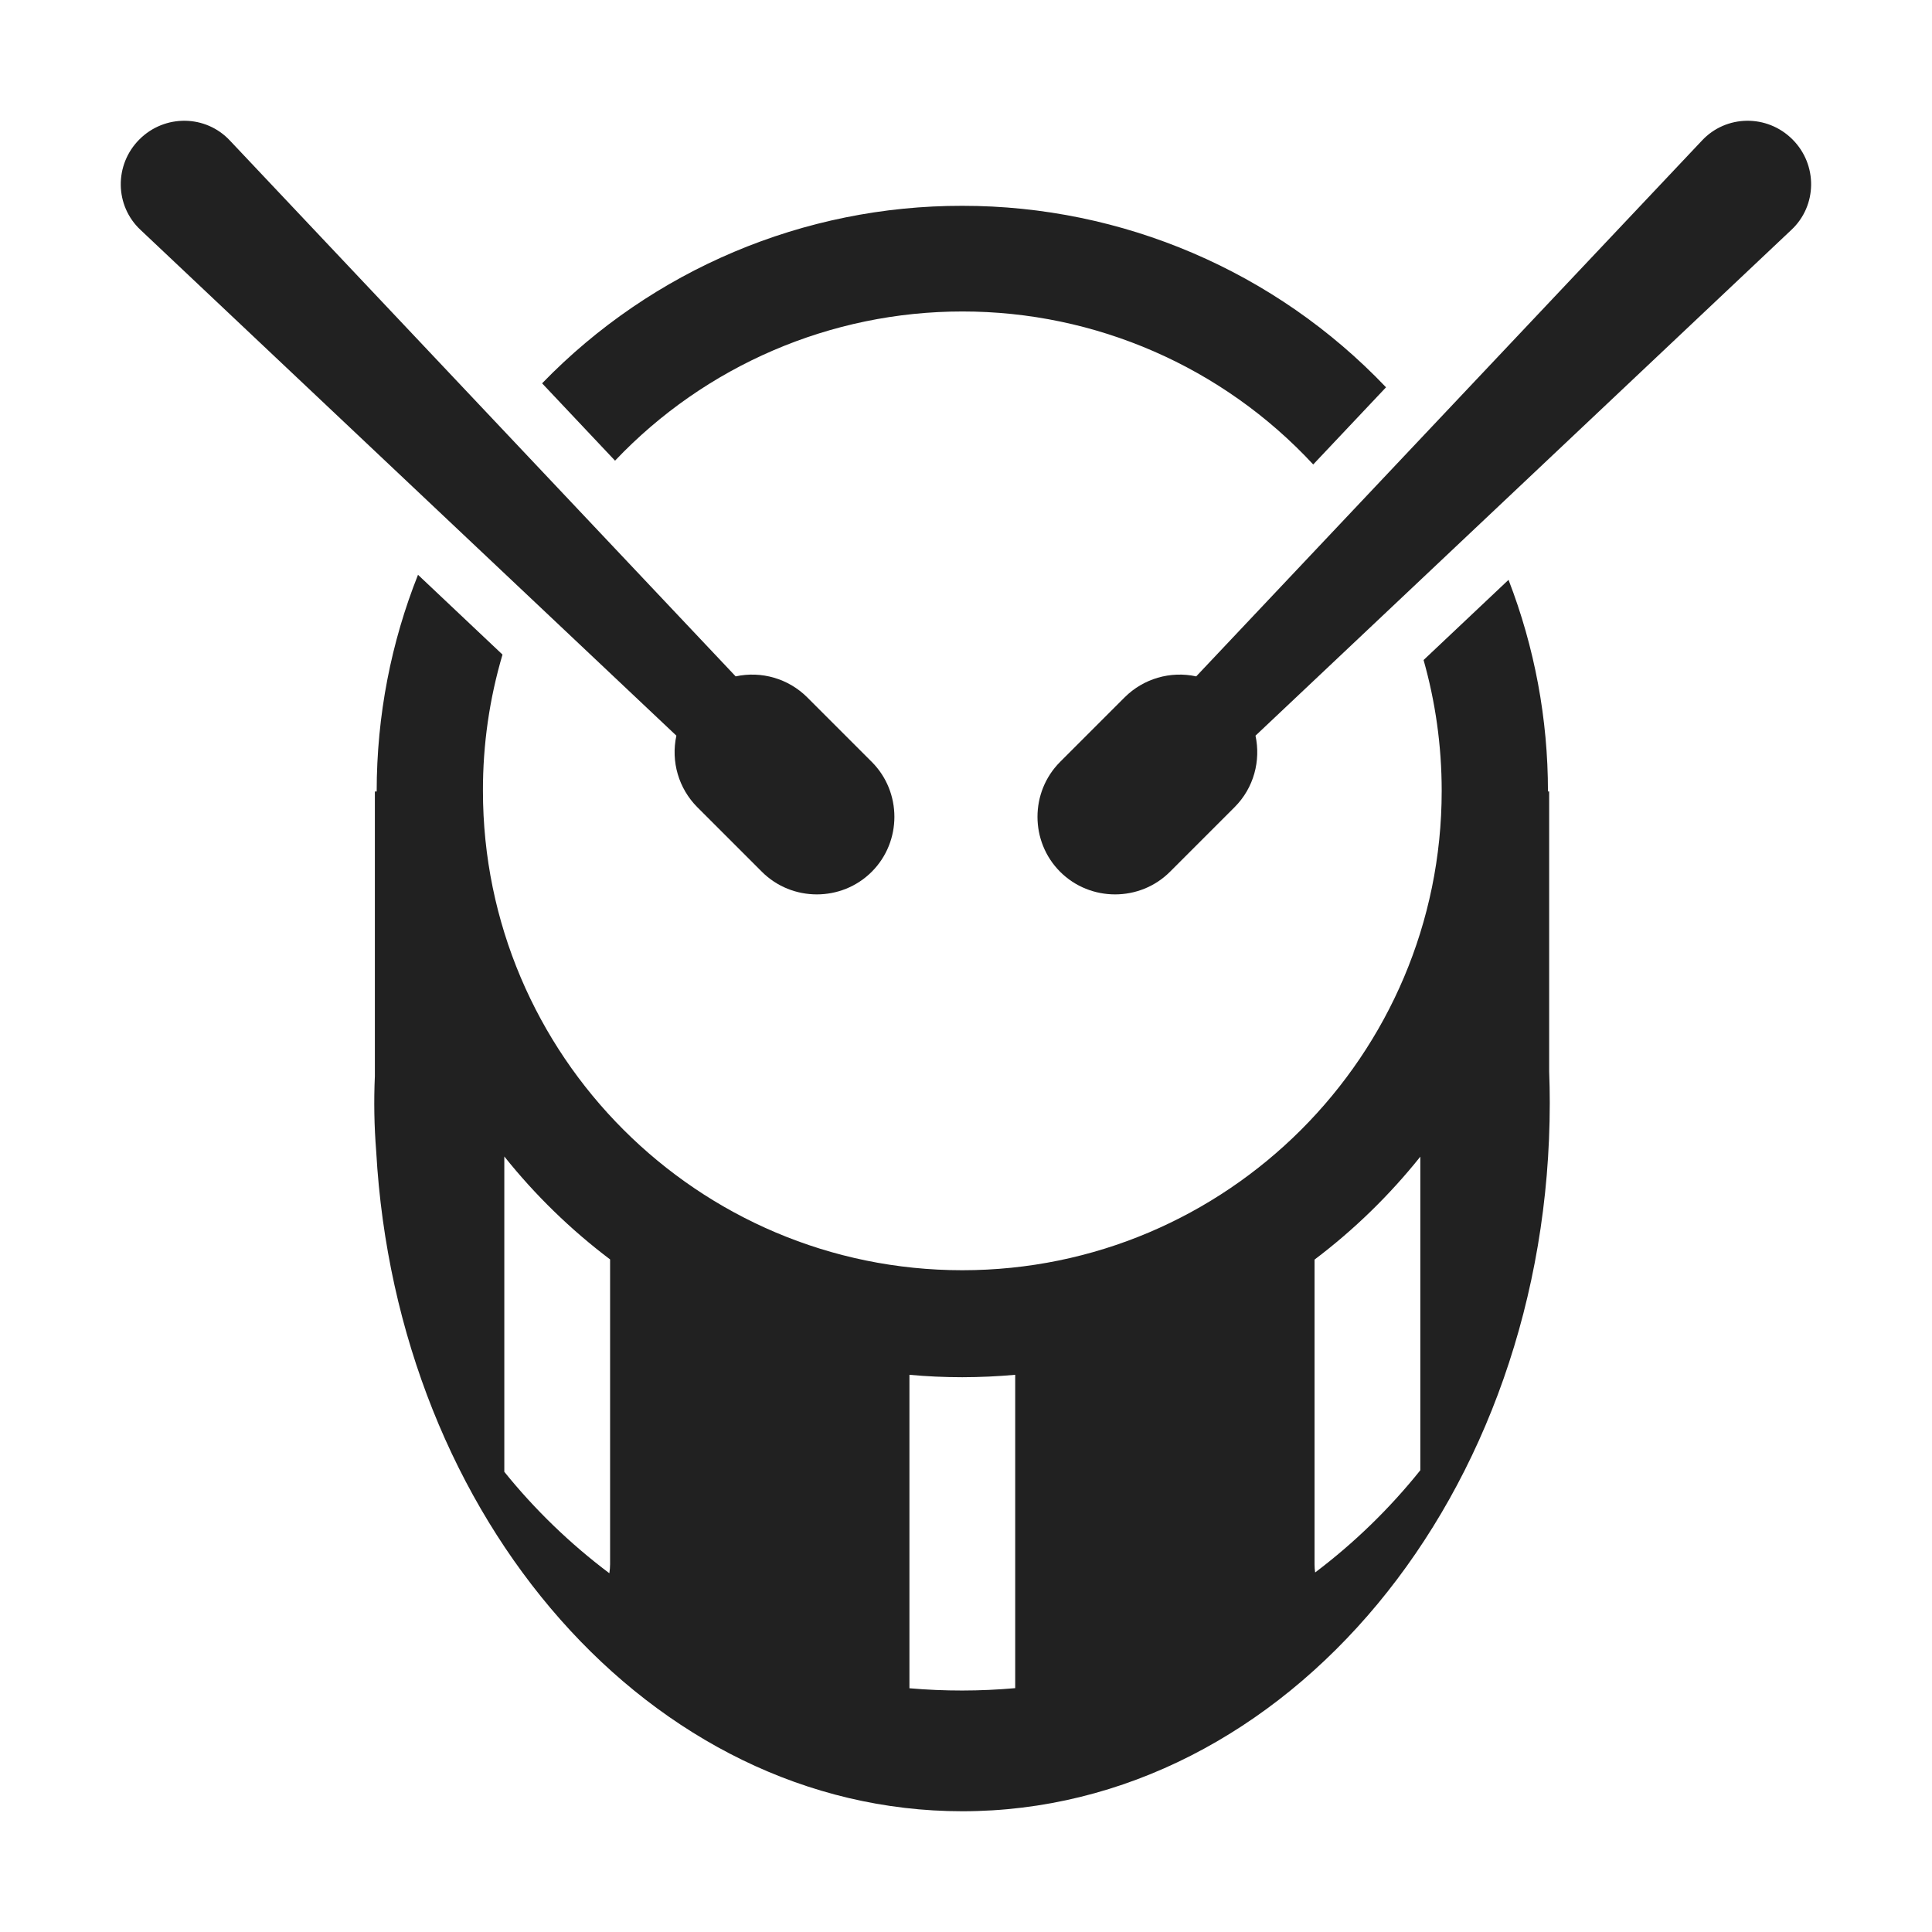
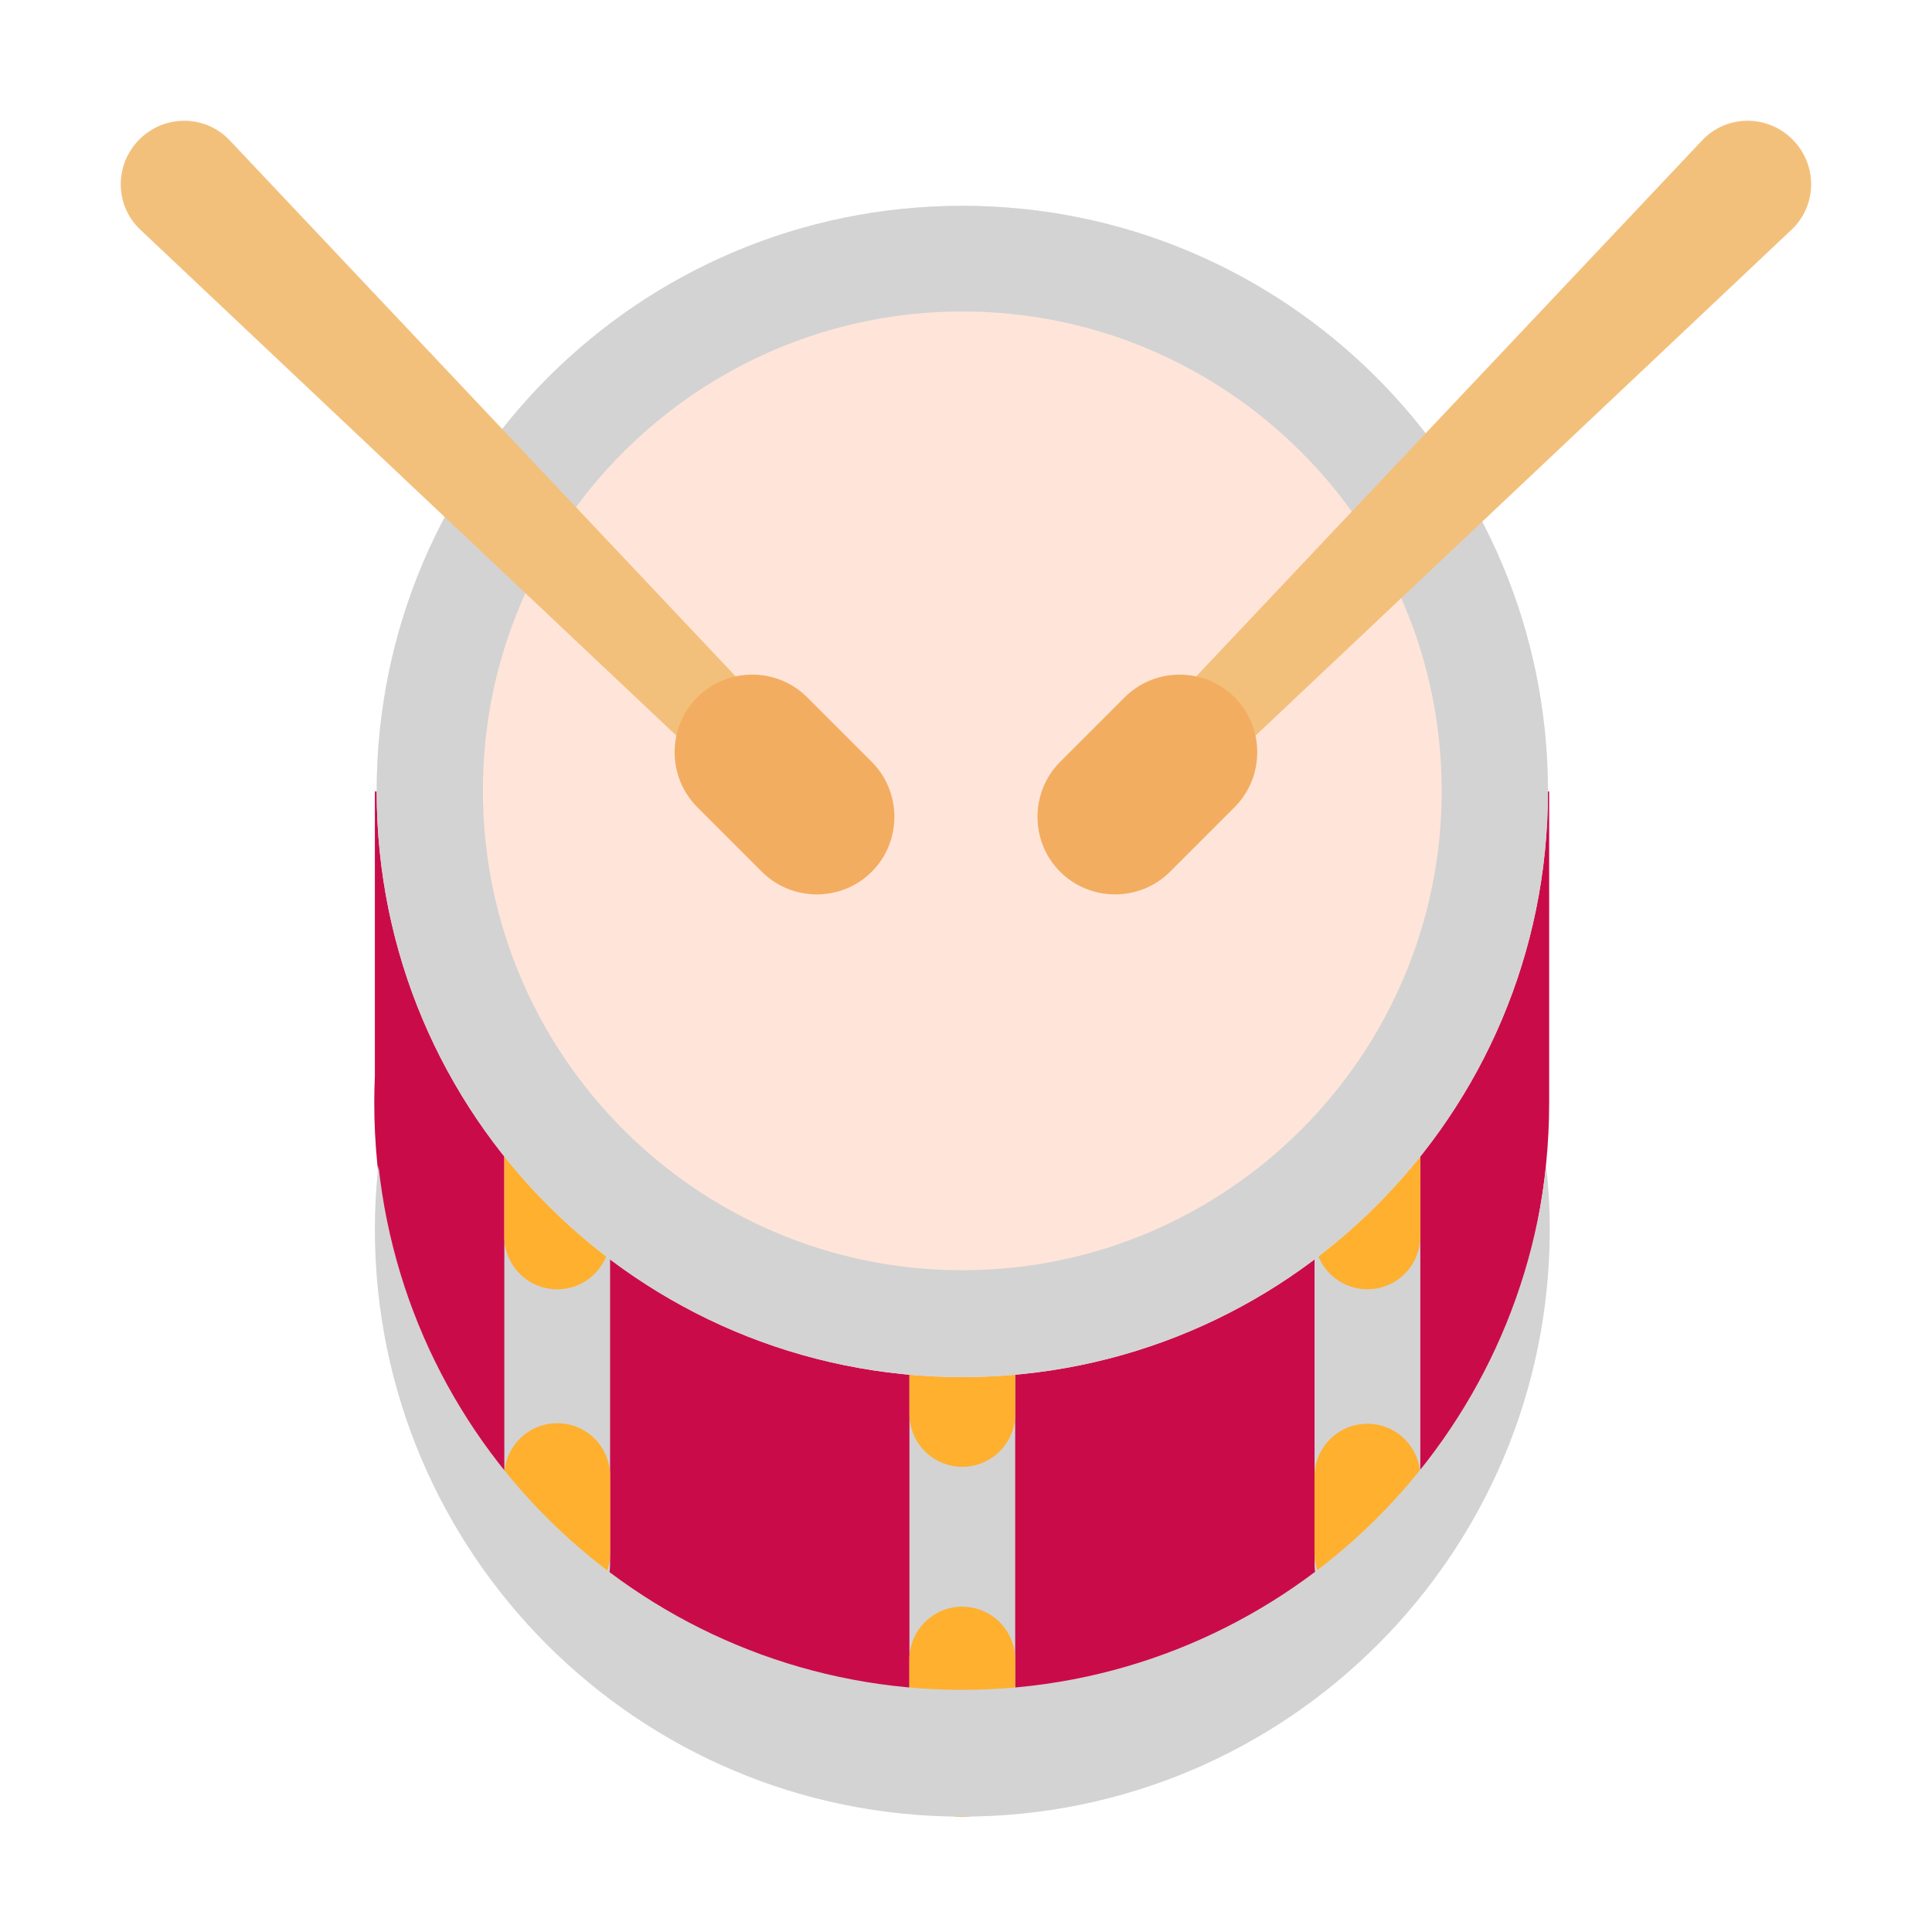
<svg xmlns="http://www.w3.org/2000/svg" fill="none" viewBox="0 0 32 32">
-   <path fill="#212121" d="M19.813 11.203a1.29 1.29 0 0 0-1.184.346l-1.07 1.07c-.5.5-.5 1.32 0 1.82s1.32.5 1.82 0l1.07-1.07c.32-.32.435-.77.346-1.184l8.874-8.376c.43-.4.44-1.08.02-1.5s-1.1-.41-1.5.02zM12.185 11.203a1.29 1.29 0 0 1 1.184.346l1.07 1.07c.5.5.5 1.32 0 1.82s-1.32.5-1.82 0l-1.07-1.07a1.29 1.29 0 0 1-.346-1.184L2.329 3.809c-.43-.4-.44-1.08-.02-1.5s1.1-.41 1.5.02zM10.187 7.63a7.93 7.93 0 0 1 5.752-2.471 7.92 7.92 0 0 1 5.812 2.534l1.206-1.278a9.68 9.68 0 0 0-7.018-3.006 9.67 9.67 0 0 0-6.96 2.94z" />
-   <path fill="#212121" d="m6.923 9.52 1.4 1.322a7.9 7.9 0 0 0-.324 2.257c0 4.38 3.56 7.94 7.94 7.94s7.94-3.56 7.94-7.94c0-.75-.105-1.478-.3-2.167l1.407-1.328a9.7 9.7 0 0 1 .653 3.505h.02v4.639q.01.259.01.518c0 6.488-4.36 11.734-9.73 11.734-5.156 0-9.366-4.829-9.708-10.931a10 10 0 0 1-.022-1.245V13.11h.03c0-1.268.243-2.479.684-3.588m14.85 11.341v5.048q0 .068.01.134a9.8 9.8 0 0 0 1.742-1.693v-5.194a9.8 9.8 0 0 1-1.752 1.705m-5.834 1.948q-.444 0-.876-.04v5.192a10 10 0 0 0 1.752-.002v-5.19a10 10 0 0 1-.876.04m-7.586-3.653v5.22a9.8 9.8 0 0 0 1.74 1.68 1 1 0 0 0 .012-.147V20.86a9.8 9.8 0 0 1-1.752-1.705" />
+   <path fill="#ca0b4a" d="M25.659 18.239v.03c0 5.37-4.35 10.73-9.73 10.73s-9.73-5.36-9.73-10.73q0-.225.01-.445v-4.715h1.498c1.724-2.671 4.76-4.41 8.222-4.41s6.497 1.739 8.222 4.41h1.508z" />
+   <path fill="#d3d3d3" d="M8.353 18.156v7.753a.876.876 0 0 0 1.752 0v-6.048a9.8 9.8 0 0 1-1.752-1.705m6.71 3.614v7.049a.876.876 0 0 0 1.752 0V21.77a10 10 0 0 1-1.752 0m6.71-1.909v6.048a.876.876 0 0 0 1.752 0v-7.753c-.51.64-1.099 1.213-1.752 1.705" />
+   <path fill="#ffb02e" d="M8.353 18.156v2.323a.876.876 0 0 0 1.752 0v-.618a9.8 9.8 0 0 1-1.752-1.705m6.71 3.614v1.649a.876.876 0 0 0 1.752 0v-1.65a10 10 0 0 1-1.753 0m6.71-1.909v.618a.876.876 0 0 0 1.752 0v-2.323c-.51.64-1.099 1.213-1.752 1.705m-5.834 6.752c.484 0 .876.392.876.876v1.73a.876.876 0 1 1-1.753 0v-1.73c0-.484.393-.876.877-.876m7.586-2.154a.876.876 0 0 0-1.752 0v1.27a.876.876 0 0 0 1.752 0zM9.23 23.573c.484 0 .876.392.876.876v1.28a.876.876 0 1 1-1.752 0v-1.28c0-.484.392-.876.876-.876" />
+   <path fill="#ffe5d9" d="M15.939 22.809c5.357 0 9.7-4.343 9.7-9.7s-4.343-9.7-9.7-9.7-9.7 4.343-9.7 9.7 4.343 9.7 9.7 9.7" />
+   <path fill="#d3d3d3" d="M23.879 13.099c0-4.38-3.56-7.94-7.94-7.94s-7.95 3.57-7.94 7.94c0 4.38 3.56 7.94 7.94 7.94s7.94-3.56 7.94-7.94m-17.64.01c0-5.36 4.34-9.7 9.7-9.7 5.35 0 9.7 4.34 9.7 9.7s-4.34 9.7-9.7 9.7-9.7-4.34-9.7-9.7m.03 6.2a9.724 9.724 0 0 0 9.67 8.68c5.01 0 9.14-3.8 9.67-8.68q.06.525.06 1.05c0 5.38-4.36 9.73-9.73 9.73-5.38 0-9.73-4.36-9.73-9.73q0-.54.06-1.05" />
+   <path fill="#f3c07b" d="m12.489 13.399.91-.91-9.59-10.16c-.4-.43-1.08-.44-1.5-.02s-.41 1.1.02 1.5zm7.02 0-.91-.91 9.59-10.16c.4-.43 1.08-.44 1.5-.02s.41 1.1-.02 1.5z" />
+   <path fill="#f3ad61" d="M12.619 14.439c.5.5 1.32.5 1.82 0s.5-1.32 0-1.82l-1.07-1.07c-.5-.5-1.32-.5-1.82 0s-.5 1.32 0 1.82zm6.76 0c-.5.5-1.32.5-1.82 0s-.5-1.32 0-1.82l1.07-1.07c.5-.5 1.32-.5 1.82 0s.5 1.32 0 1.82z" />
</svg>
